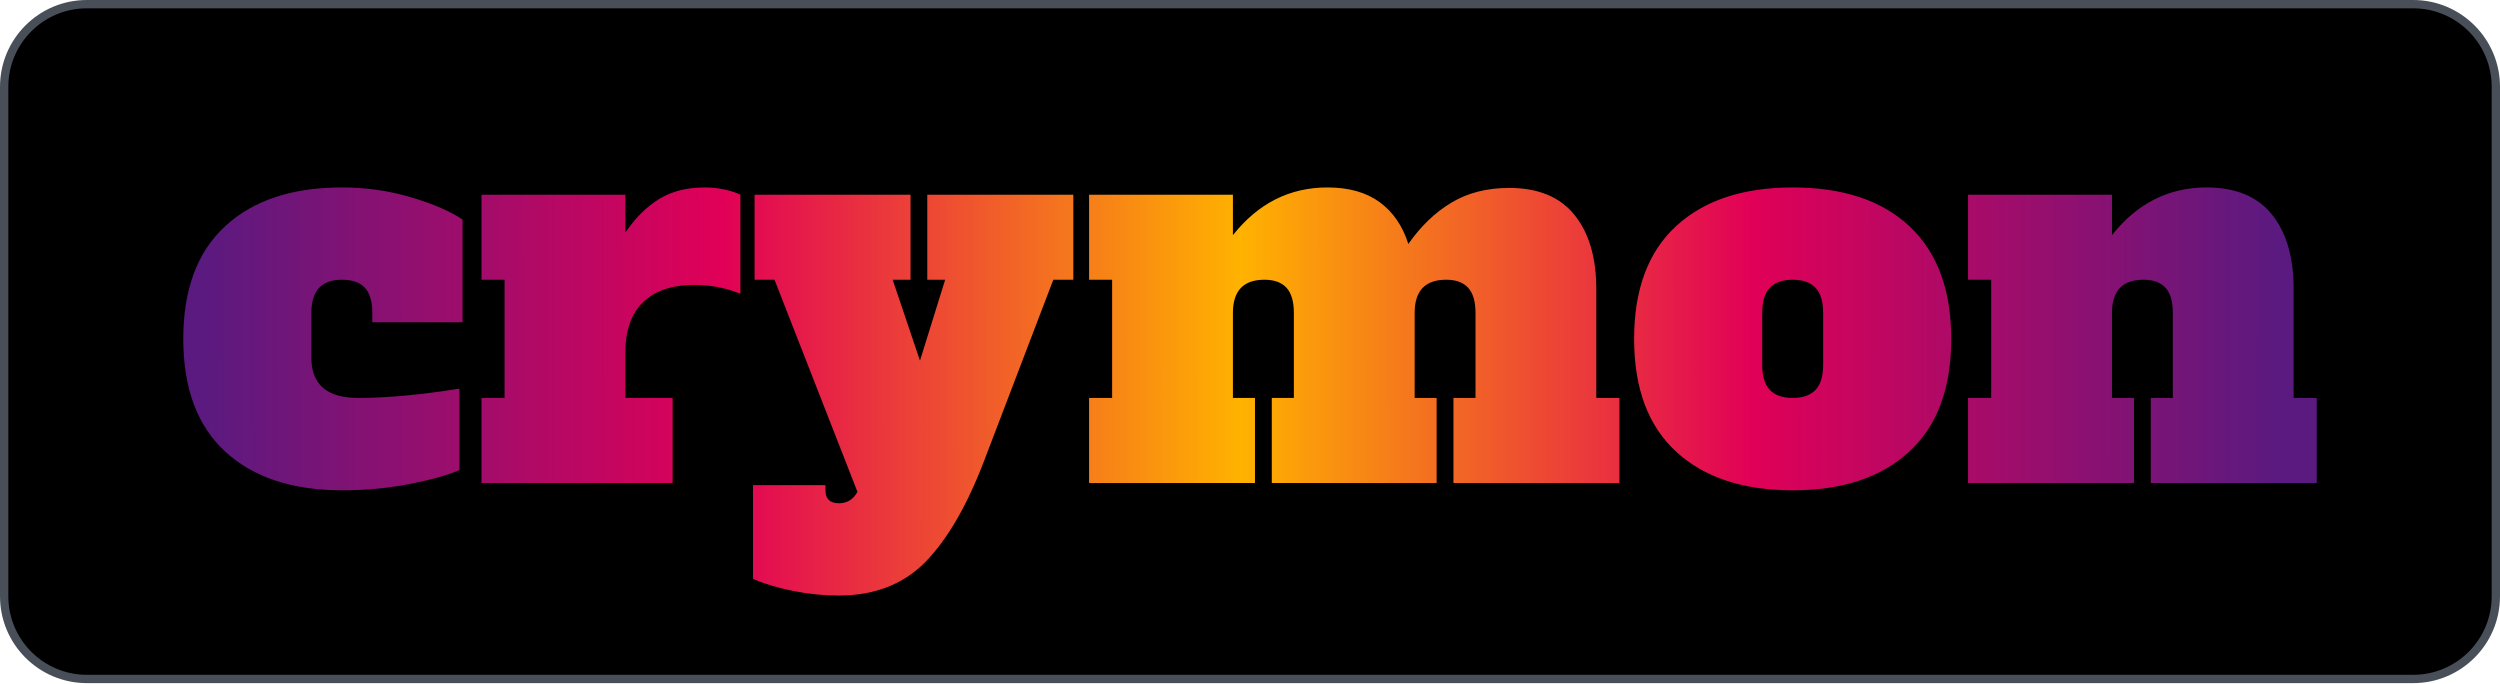
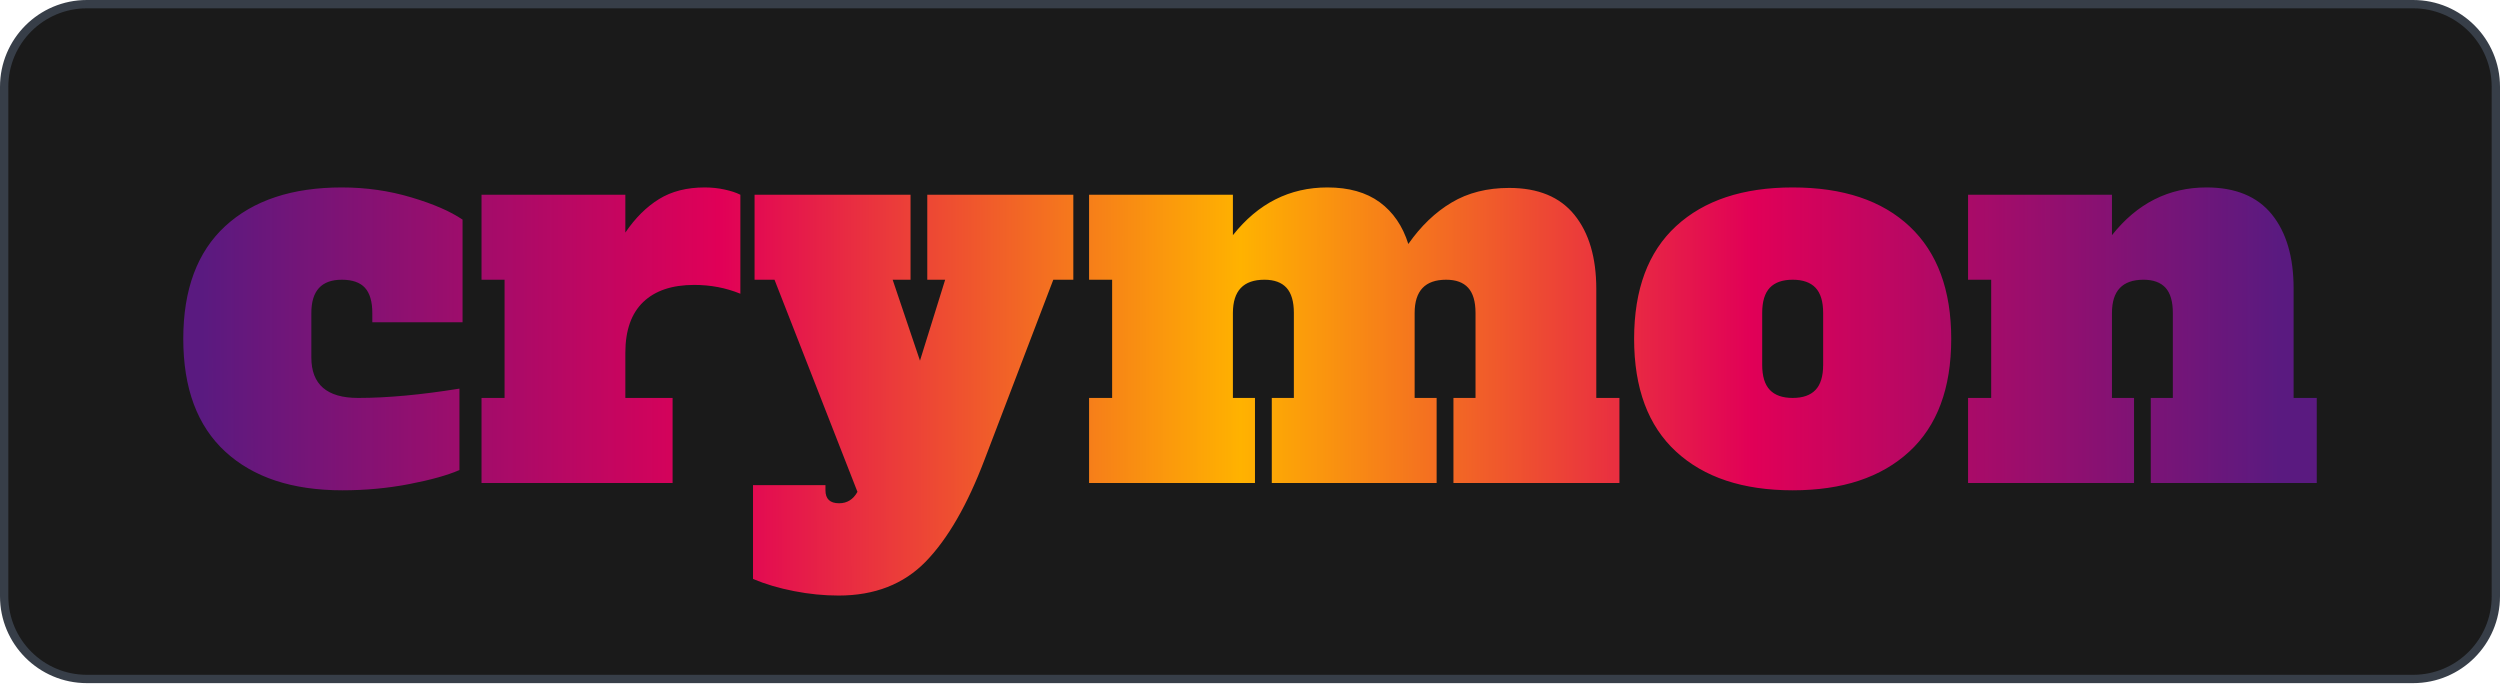
<svg xmlns="http://www.w3.org/2000/svg" width="300.43" height="82.093" preserveAspectRatio="xMidYMid" version="1.1" viewBox="61.959 5.6 300.43 82.093">
  <defs>
    <linearGradient id="linearGradient4-4-0" x1="3.236" x2="256.31" y1="-17.608" y2="-17.781" gradientTransform="translate(46.306,77.81)" gradientUnits="userSpaceOnUse">
      <stop stop-color="#5a1a80" offset="0" />
      <stop stop-color="#e10057" offset=".25" />
      <stop stop-color="#ffb200" offset=".5" />
      <stop stop-color="#e10057" offset=".746" />
      <stop stop-color="#5a1a80" offset="1" />
    </linearGradient>
    <filter id="editing-jagged-46-1" x="0" y="0" width="1" height="1">
      <feTurbulence baseFrequency="0" result="turb" seed="1" />
      <feDisplacementMap in="SourceGraphic" in2="turb" />
    </filter>
  </defs>
  <style>text {
  font-size: 64px;
  font-family: Arial Black;
  dominant-baseline: central;
  text-anchor: middle;
}</style>
-   <rect x="62.459" y="6.1" width="299.43" height="81.093" ry="9.939" stroke="#484f58" stroke-width="1" />
+   <rect x="62.459" y="6.1" width="299.43" height="81.093" ry="9.939" fill="#1a1a1a" stroke="#373e48" stroke-width="1" />
  <path transform="matrix(.98598 0 0 .97366 37.439 -12.116)" d="m66.596 78.71q-9.15 0-14.27-4.77t-5.12-13.92 5.12-13.92 14.2-4.77q4.42 0 8.45 1.22 4.03 1.21 6.27 2.75v12.67h-11v-1.15q0-2.11-0.9-3.11-0.9-0.99-2.82-0.99-3.71 0-3.71 4.1v5.5q0 4.99 5.7 4.99 5.31 0 12.35-1.15v10.05q-2.18 0.96-6.11 1.73-3.94 0.77-8.16 0.77zm44.16-37.38q1.28 0 2.43 0.26 1.15 0.25 1.92 0.64v12.22q-2.62-1.09-5.63-1.09-4.03 0-6.21 2.11-2.18 2.12-2.18 6.28v5.56h5.76v10.5h-23.29v-10.5h2.81v-14.59h-2.81v-10.49h17.53v4.67q1.8-2.69 4.1-4.13t5.57-1.44zm27.13 0.9h17.8v10.49h-2.44l-8.38 22.21q-3.14 8.38-7.17 12.58-4.03 4.19-10.62 4.19-2.69 0-5.44-0.55-2.75-0.54-4.99-1.5v-11.58h8.83v0.64q0 1.6 1.66 1.6 1.47 0 2.24-1.41l-10.11-26.18h-2.43v-10.49h19.01v10.49h-2.18l3.33 9.99 3.07-9.99h-2.18zm81.54 25.08h2.82v10.5h-20.23v-10.5h2.69v-10.49q0-2.11-0.9-3.11-0.89-0.99-2.68-0.99-3.84 0-3.84 4.1v10.49h2.68v10.5h-20.09v-10.5h2.69v-10.49q0-2.11-0.9-3.11-0.9-0.99-2.69-0.99-3.84 0-3.84 4.1v10.49h2.69v10.5h-20.22v-10.5h2.81v-14.59h-2.81v-10.49h17.53v4.99q4.61-5.89 11.52-5.89 3.91 0 6.37 1.82 2.46 1.83 3.49 5.16 2.3-3.33 5.28-5.12 2.97-1.8 7.01-1.8 5.31 0 7.96 3.33 2.66 3.33 2.66 9.15zm23.94 11.4q-9.09 0-14.21-4.77t-5.12-13.92 5.12-13.92 14.21-4.77q9.21 0 14.27 4.83 5.05 4.83 5.05 13.86 0 9.15-5.12 13.92t-14.2 4.77zm0-11.4q1.85 0 2.78-0.99t0.93-3.1v-6.4q0-2.11-0.93-3.11-0.93-0.99-2.78-0.99-1.86 0-2.79 0.99-0.93 1-0.93 3.11v6.4q0 2.11 0.93 3.1t2.79 0.99zm61.05 0h2.82v10.5h-20.23v-10.5h2.69v-10.49q0-2.11-0.89-3.11-0.9-0.99-2.69-0.99-3.84 0-3.84 4.1v10.49h2.69v10.5h-20.23v-10.5h2.82v-14.59h-2.82v-10.49h17.54v4.99q4.61-5.89 11.52-5.89 5.31 0 7.97 3.33 2.65 3.33 2.65 9.15z" fill="url(#linearGradient4-4-0)" filter="url(#editing-jagged-46-1)" />
</svg>
